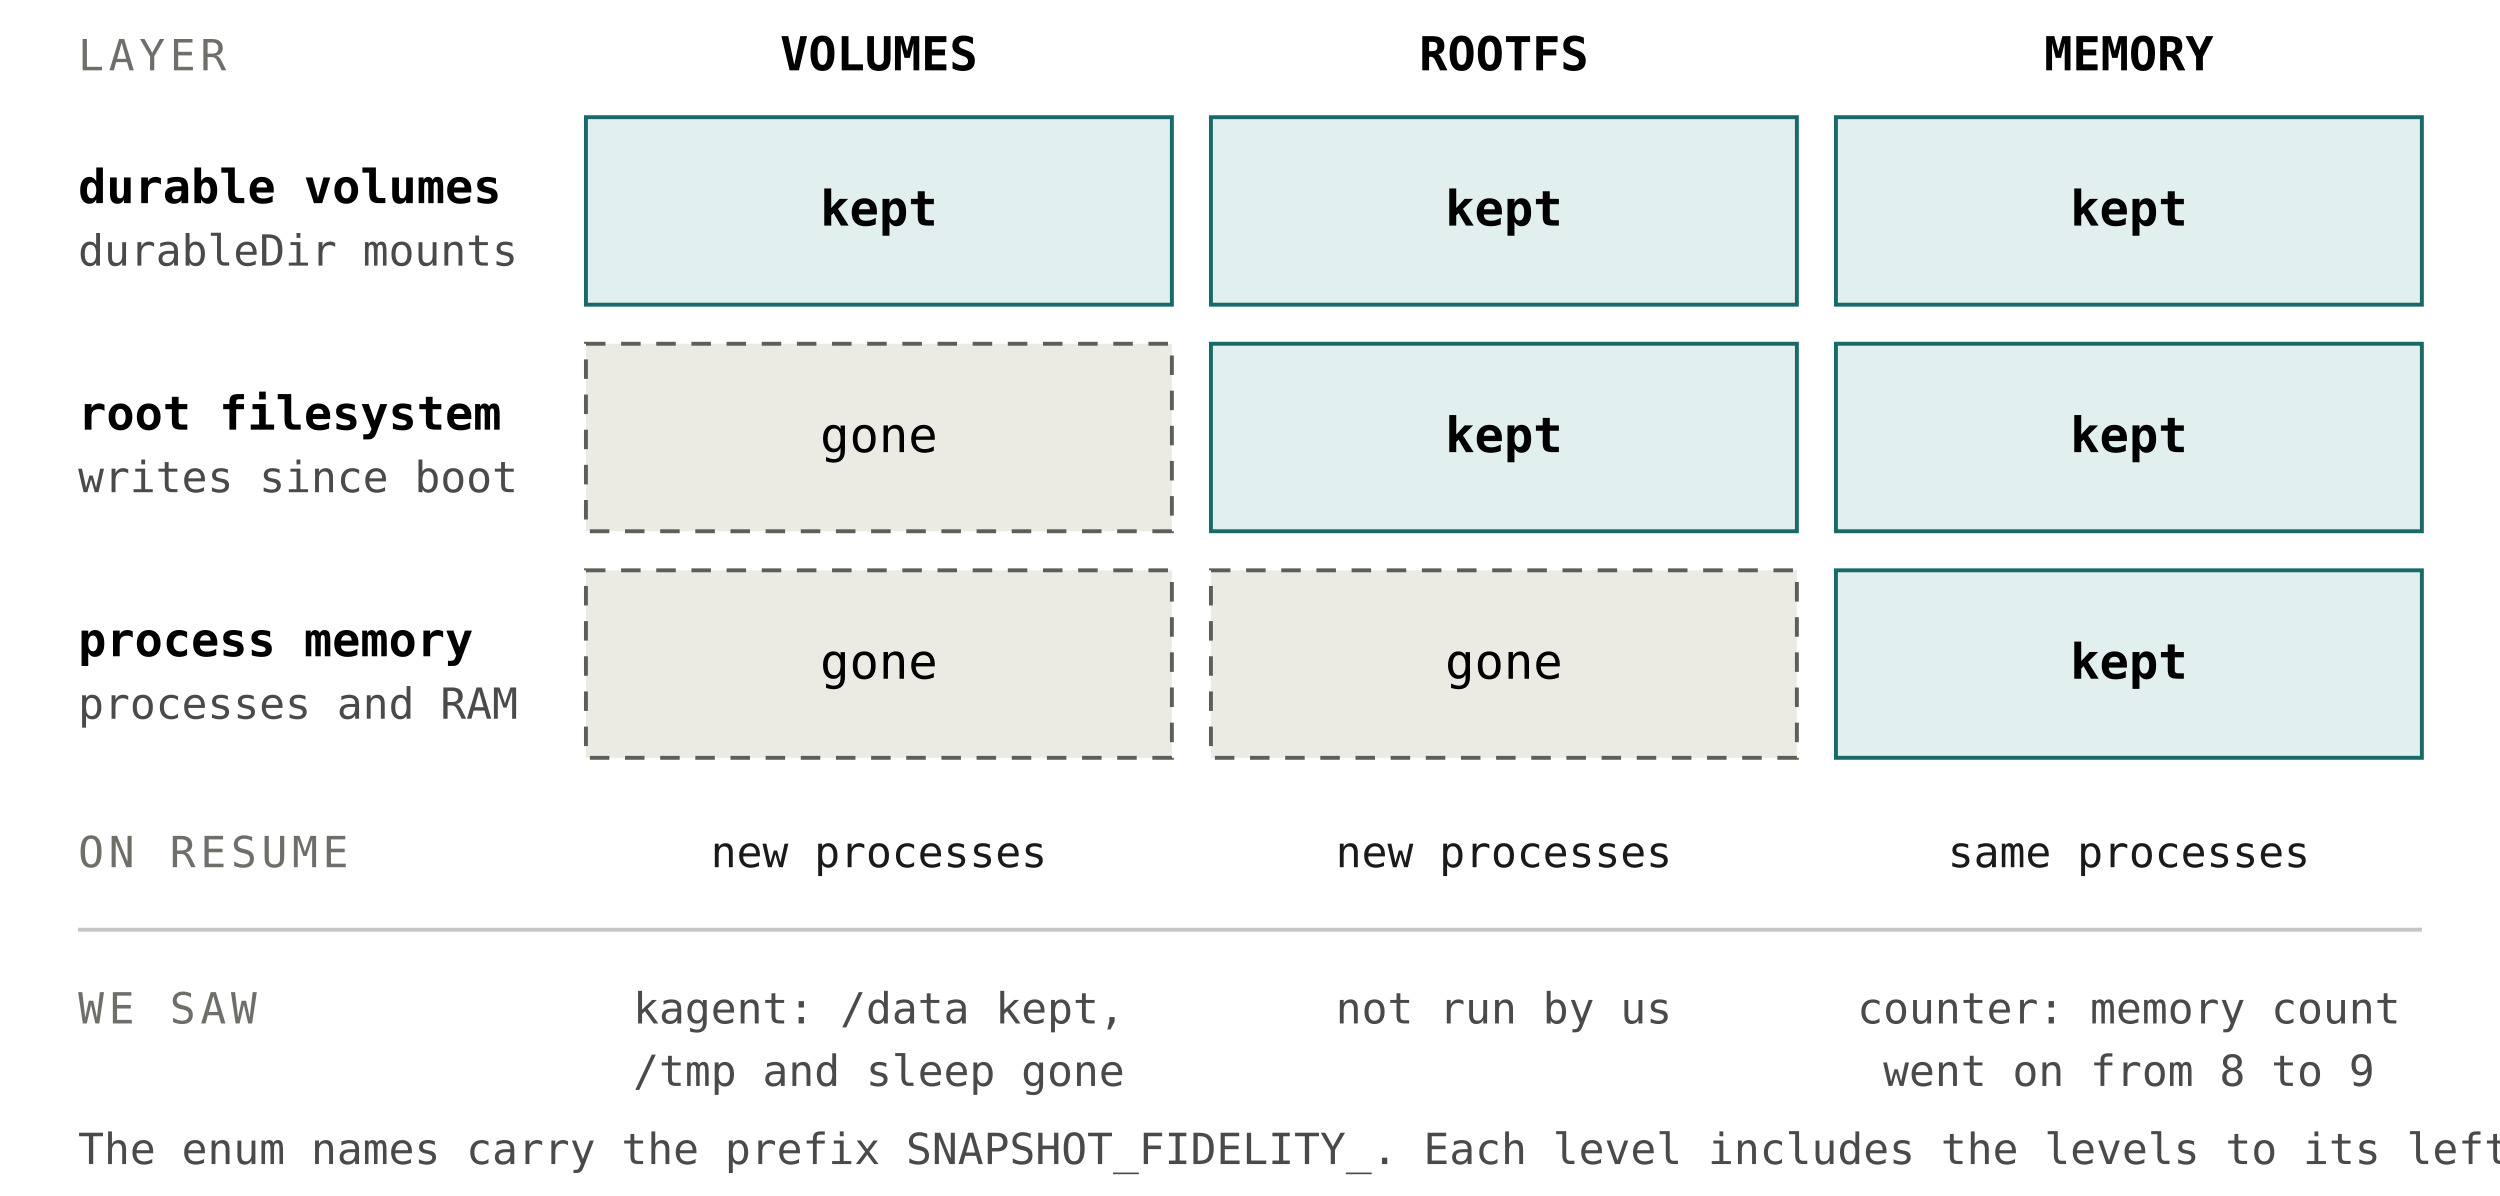
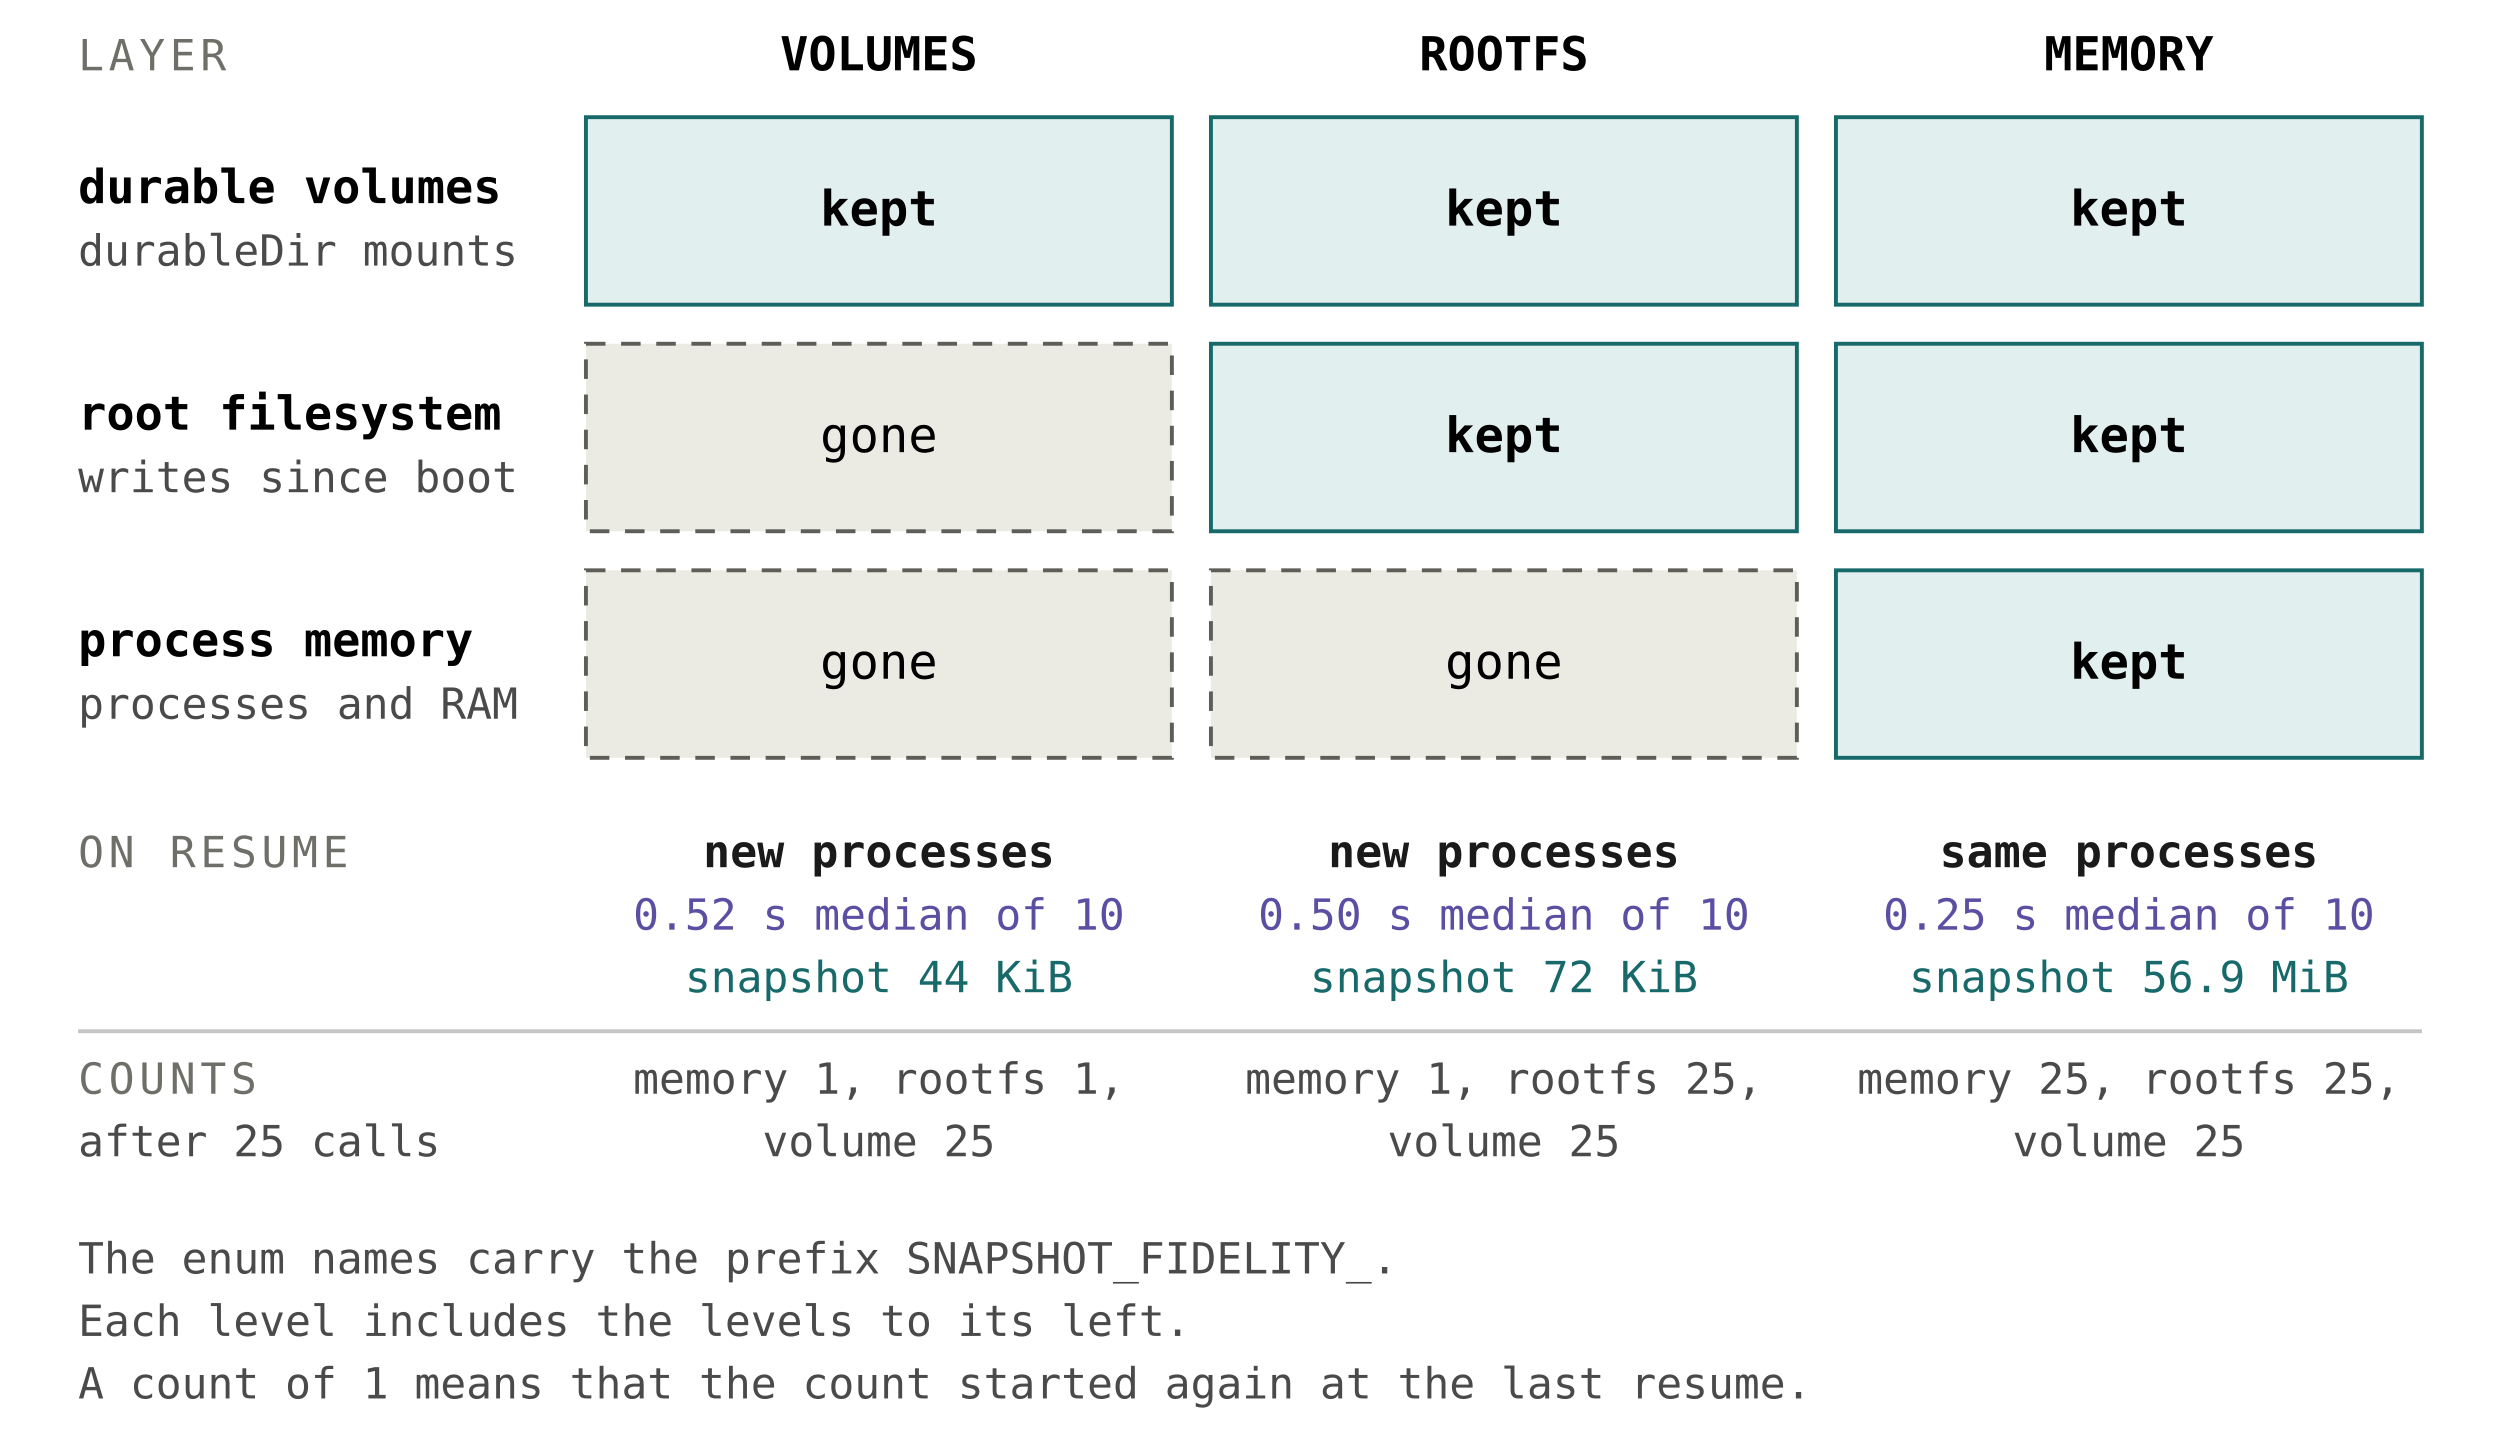
- <svg xmlns="http://www.w3.org/2000/svg" viewBox="0 0 640 306" role="img" aria-labelledby="fig-3-4b-title fig-3-4b-desc" font-family="JetBrains Mono, ui-monospace, monospace">
+ <svg xmlns="http://www.w3.org/2000/svg" viewBox="0 0 640 370" role="img" aria-labelledby="fig-3-4b-title fig-3-4b-desc" font-family="JetBrains Mono, ui-monospace, monospace">
  <text x="20" y="18" font-size="11" letter-spacing="1.2" fill="var(--m-ink-mute, #6f6f6a)">LAYER</text>
  <text x="225" y="18" font-size="12" text-anchor="middle" font-weight="700">VOLUMES</text>
  <text x="385" y="18" font-size="12" text-anchor="middle" font-weight="700">ROOTFS</text>
  <text x="545" y="18" font-size="12" text-anchor="middle" font-weight="700">MEMORY</text>
  <text x="20" y="52" font-size="12" font-weight="700">durable volumes</text>
  <text x="20" y="68" font-size="11" class="m-serif" fill="var(--m-ink-soft, #4a4a4a)">durableDir mounts</text>
  <rect x="150" y="30" width="150" height="48" fill="var(--m-teal-fill, #e1efee)" stroke="var(--m-teal-ink, #18696a)" />
  <text x="225" y="57.75" font-size="12.5" text-anchor="middle" font-weight="700">kept</text>
  <rect x="310" y="30" width="150" height="48" fill="var(--m-teal-fill, #e1efee)" stroke="var(--m-teal-ink, #18696a)" />
  <text x="385" y="57.75" font-size="12.5" text-anchor="middle" font-weight="700">kept</text>
  <rect x="470" y="30" width="150" height="48" fill="var(--m-teal-fill, #e1efee)" stroke="var(--m-teal-ink, #18696a)" />
  <text x="545" y="57.75" font-size="12.5" text-anchor="middle" font-weight="700">kept</text>
  <text x="20" y="110" font-size="12" font-weight="700">root filesystem</text>
  <text x="20" y="126" font-size="11" class="m-serif" fill="var(--m-ink-soft, #4a4a4a)">writes since boot</text>
  <rect x="150" y="88" width="150" height="48" fill="var(--m-grey-fill, #ecebe3)" stroke="var(--m-grey-ink, #5e5e59)" stroke-dasharray="5 4" />
  <text x="225" y="115.75" font-size="12.5" text-anchor="middle" font-weight="400">gone</text>
  <rect x="310" y="88" width="150" height="48" fill="var(--m-teal-fill, #e1efee)" stroke="var(--m-teal-ink, #18696a)" />
  <text x="385" y="115.75" font-size="12.5" text-anchor="middle" font-weight="700">kept</text>
  <rect x="470" y="88" width="150" height="48" fill="var(--m-teal-fill, #e1efee)" stroke="var(--m-teal-ink, #18696a)" />
  <text x="545" y="115.75" font-size="12.5" text-anchor="middle" font-weight="700">kept</text>
  <text x="20" y="168" font-size="12" font-weight="700">process memory</text>
  <text x="20" y="184" font-size="11" class="m-serif" fill="var(--m-ink-soft, #4a4a4a)">processes and RAM</text>
  <rect x="150" y="146" width="150" height="48" fill="var(--m-grey-fill, #ecebe3)" stroke="var(--m-grey-ink, #5e5e59)" stroke-dasharray="5 4" />
  <text x="225" y="173.75" font-size="12.5" text-anchor="middle" font-weight="400">gone</text>
  <rect x="310" y="146" width="150" height="48" fill="var(--m-grey-fill, #ecebe3)" stroke="var(--m-grey-ink, #5e5e59)" stroke-dasharray="5 4" />
  <text x="385" y="173.75" font-size="12.5" text-anchor="middle" font-weight="400">gone</text>
  <rect x="470" y="146" width="150" height="48" fill="var(--m-teal-fill, #e1efee)" stroke="var(--m-teal-ink, #18696a)" />
  <text x="545" y="173.75" font-size="12.5" text-anchor="middle" font-weight="700">kept</text>
  <text x="20" y="222" font-size="11" letter-spacing="1.2" fill="var(--m-ink-mute, #6f6f6a)">ON RESUME</text>
-   <text x="20" y="262" font-size="11" letter-spacing="1.2" fill="var(--m-ink-mute, #6f6f6a)">WE SAW</text>
-   <text x="225" y="222" font-size="11" text-anchor="middle" class="m-serif" fill="var(--m-ink, #1a1a1a)">new processes</text>
-   <text x="225" y="262" font-size="11" text-anchor="middle" class="m-serif" fill="var(--m-ink-soft, #4a4a4a)">kagent: /data kept,</text>
-   <text x="225" y="278" font-size="11" text-anchor="middle" class="m-serif" fill="var(--m-ink-soft, #4a4a4a)">/tmp and sleep gone</text>
-   <text x="385" y="222" font-size="11" text-anchor="middle" class="m-serif" fill="var(--m-ink, #1a1a1a)">new processes</text>
-   <text x="385" y="262" font-size="11" text-anchor="middle" class="m-serif" fill="var(--m-ink-soft, #4a4a4a)">not run by us</text>
-   <text x="545" y="222" font-size="11" text-anchor="middle" class="m-serif" fill="var(--m-ink, #1a1a1a)">same processes</text>
-   <text x="545" y="262" font-size="11" text-anchor="middle" class="m-serif" fill="var(--m-ink-soft, #4a4a4a)">counter: memory count</text>
-   <text x="545" y="278" font-size="11" text-anchor="middle" class="m-serif" fill="var(--m-ink-soft, #4a4a4a)">went on from 8 to 9</text>
-   <line x1="20" y1="238" x2="620" y2="238" stroke="var(--m-ink-mute, #6f6f6a)" stroke-width="1" stroke-opacity="0.4" />
-   <text x="20" y="298" font-size="11" class="m-serif" fill="var(--m-ink-soft, #4a4a4a)">The enum names carry the prefix SNAPSHOT_FIDELITY_. Each level includes the levels to its left.</text>
+   <text x="20" y="280" font-size="11" letter-spacing="1.2" fill="var(--m-ink-mute, #6f6f6a)">COUNTS</text>
+   <text x="20" y="296" font-size="11" class="m-serif" fill="var(--m-ink-soft, #4a4a4a)">after 25 calls</text>
+   <text x="225" y="222" font-size="11.5" text-anchor="middle" font-weight="700" fill="var(--m-ink, #1a1a1a)">new processes</text>
+   <text x="225" y="238" font-size="11" text-anchor="middle" class="m-serif" fill="var(--m-violet-ink, #5b4fa3)">0.52 s median of 10</text>
+   <text x="225" y="254" font-size="11" text-anchor="middle" class="m-serif" fill="var(--m-teal-ink, #18696a)">snapshot 44 KiB</text>
+   <text x="225" y="280" font-size="11" text-anchor="middle" class="m-serif" fill="var(--m-ink-soft, #4a4a4a)">memory 1, rootfs 1,</text>
+   <text x="225" y="296" font-size="11" text-anchor="middle" class="m-serif" fill="var(--m-ink-soft, #4a4a4a)">volume 25</text>
+   <text x="385" y="222" font-size="11.5" text-anchor="middle" font-weight="700" fill="var(--m-ink, #1a1a1a)">new processes</text>
+   <text x="385" y="238" font-size="11" text-anchor="middle" class="m-serif" fill="var(--m-violet-ink, #5b4fa3)">0.50 s median of 10</text>
+   <text x="385" y="254" font-size="11" text-anchor="middle" class="m-serif" fill="var(--m-teal-ink, #18696a)">snapshot 72 KiB</text>
+   <text x="385" y="280" font-size="11" text-anchor="middle" class="m-serif" fill="var(--m-ink-soft, #4a4a4a)">memory 1, rootfs 25,</text>
+   <text x="385" y="296" font-size="11" text-anchor="middle" class="m-serif" fill="var(--m-ink-soft, #4a4a4a)">volume 25</text>
+   <text x="545" y="222" font-size="11.5" text-anchor="middle" font-weight="700" fill="var(--m-ink, #1a1a1a)">same processes</text>
+   <text x="545" y="238" font-size="11" text-anchor="middle" class="m-serif" fill="var(--m-violet-ink, #5b4fa3)">0.25 s median of 10</text>
+   <text x="545" y="254" font-size="11" text-anchor="middle" class="m-serif" fill="var(--m-teal-ink, #18696a)">snapshot 56.9 MiB</text>
+   <text x="545" y="280" font-size="11" text-anchor="middle" class="m-serif" fill="var(--m-ink-soft, #4a4a4a)">memory 25, rootfs 25,</text>
+   <text x="545" y="296" font-size="11" text-anchor="middle" class="m-serif" fill="var(--m-ink-soft, #4a4a4a)">volume 25</text>
+   <line x1="20" y1="264" x2="620" y2="264" stroke="var(--m-ink-mute, #6f6f6a)" stroke-width="1" stroke-opacity="0.4" />
+   <text x="20" y="326" font-size="11" class="m-serif" fill="var(--m-ink-soft, #4a4a4a)">The enum names carry the prefix SNAPSHOT_FIDELITY_.</text>
+   <text x="20" y="342" font-size="11" class="m-serif" fill="var(--m-ink-soft, #4a4a4a)">Each level includes the levels to its left.</text>
+   <text x="20" y="358" font-size="11" class="m-serif" fill="var(--m-ink-soft, #4a4a4a)">A count of 1 means that the count started again at the last resume.</text>
</svg>
